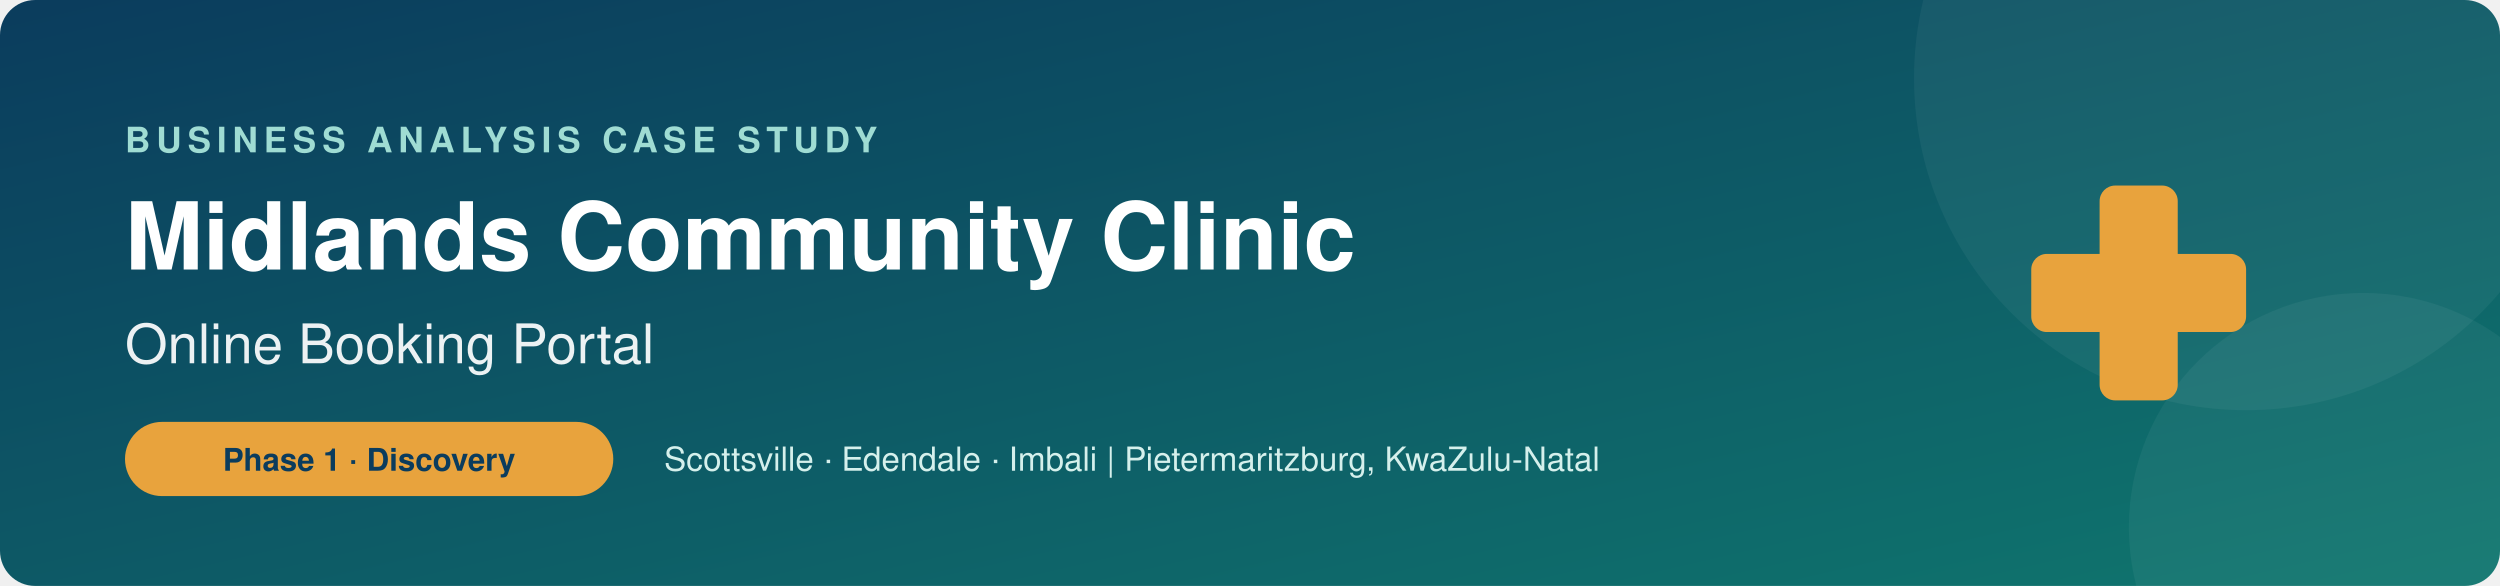
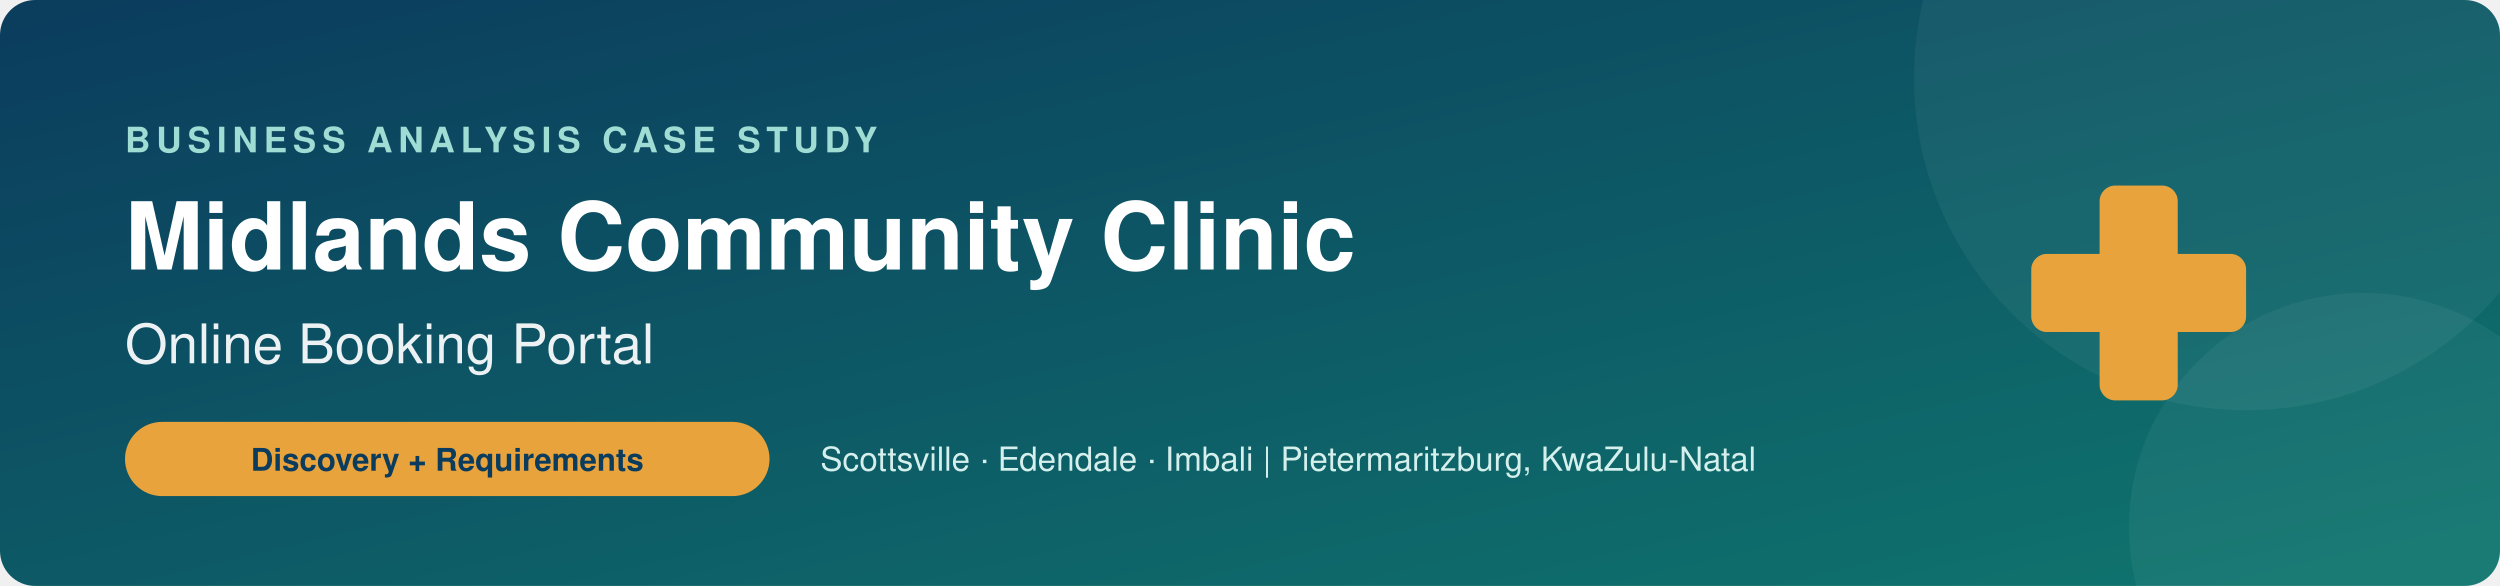
<svg xmlns="http://www.w3.org/2000/svg" width="1280" height="300" viewBox="0 0 1280 300">
  <defs>
    <linearGradient id="bg" x1="0" y1="0" x2="1" y2="1">
      <stop offset="0" stop-color="#0B3C5D" />
      <stop offset="1" stop-color="#0F766E" />
    </linearGradient>
  </defs>
  <rect width="1280" height="300" rx="18" fill="url(#bg)" />
  <circle cx="1150" cy="40" r="170" fill="#FFFFFF" opacity="0.05" />
  <circle cx="1210" cy="270" r="120" fill="#FFFFFF" opacity="0.05" />
  <g transform="translate(1040,95)">
    <rect x="35" y="0" width="40" height="110" rx="8" fill="#E8A33D" />
    <rect x="0" y="35" width="110" height="40" rx="8" fill="#E8A33D" />
  </g>
  <text x="64" y="78" font-family="Segoe UI, Helvetica, Arial, sans-serif" font-size="18" font-weight="700" letter-spacing="3" fill="#9FDCD3">BUSINESS ANALYSIS CASE STUDY</text>
  <text x="64" y="138" font-family="Segoe UI, Helvetica, Arial, sans-serif" font-size="48" font-weight="700" fill="#FFFFFF">Midlands Community Clinic</text>
  <text x="64" y="186" font-family="Segoe UI, Helvetica, Arial, sans-serif" font-size="28" fill="#FFFFFF" opacity="0.92">Online Booking Portal</text>
-   <rect x="64" y="216" width="250" height="38" rx="19" fill="#E8A33D" />
-   <text x="189" y="241" text-anchor="middle" font-family="Segoe UI, Helvetica, Arial, sans-serif" font-size="16" font-weight="700" fill="#0B3C5D">Phase 1 · Discovery</text>
-   <text x="340" y="241" font-family="Segoe UI, Helvetica, Arial, sans-serif" font-size="17" fill="#D5F0EC">Scottsville  ·  Edendale  ·  Imbali   |   Pietermaritzburg, KwaZulu-Natal</text>
+   <rect x="64" y="216" width="330" height="38" rx="19" fill="#E8A33D" />
+   <text x="229" y="241" text-anchor="middle" font-family="Segoe UI, Helvetica, Arial, sans-serif" font-size="16" font-weight="700" fill="#0B3C5D">Discovery + Requirements</text>
+   <text x="420" y="241" font-family="Segoe UI, Helvetica, Arial, sans-serif" font-size="17" fill="#D5F0EC">Scottsville  ·  Edendale  ·  Imbali   |   Pietermaritzburg, KwaZulu-Natal</text>
</svg>
